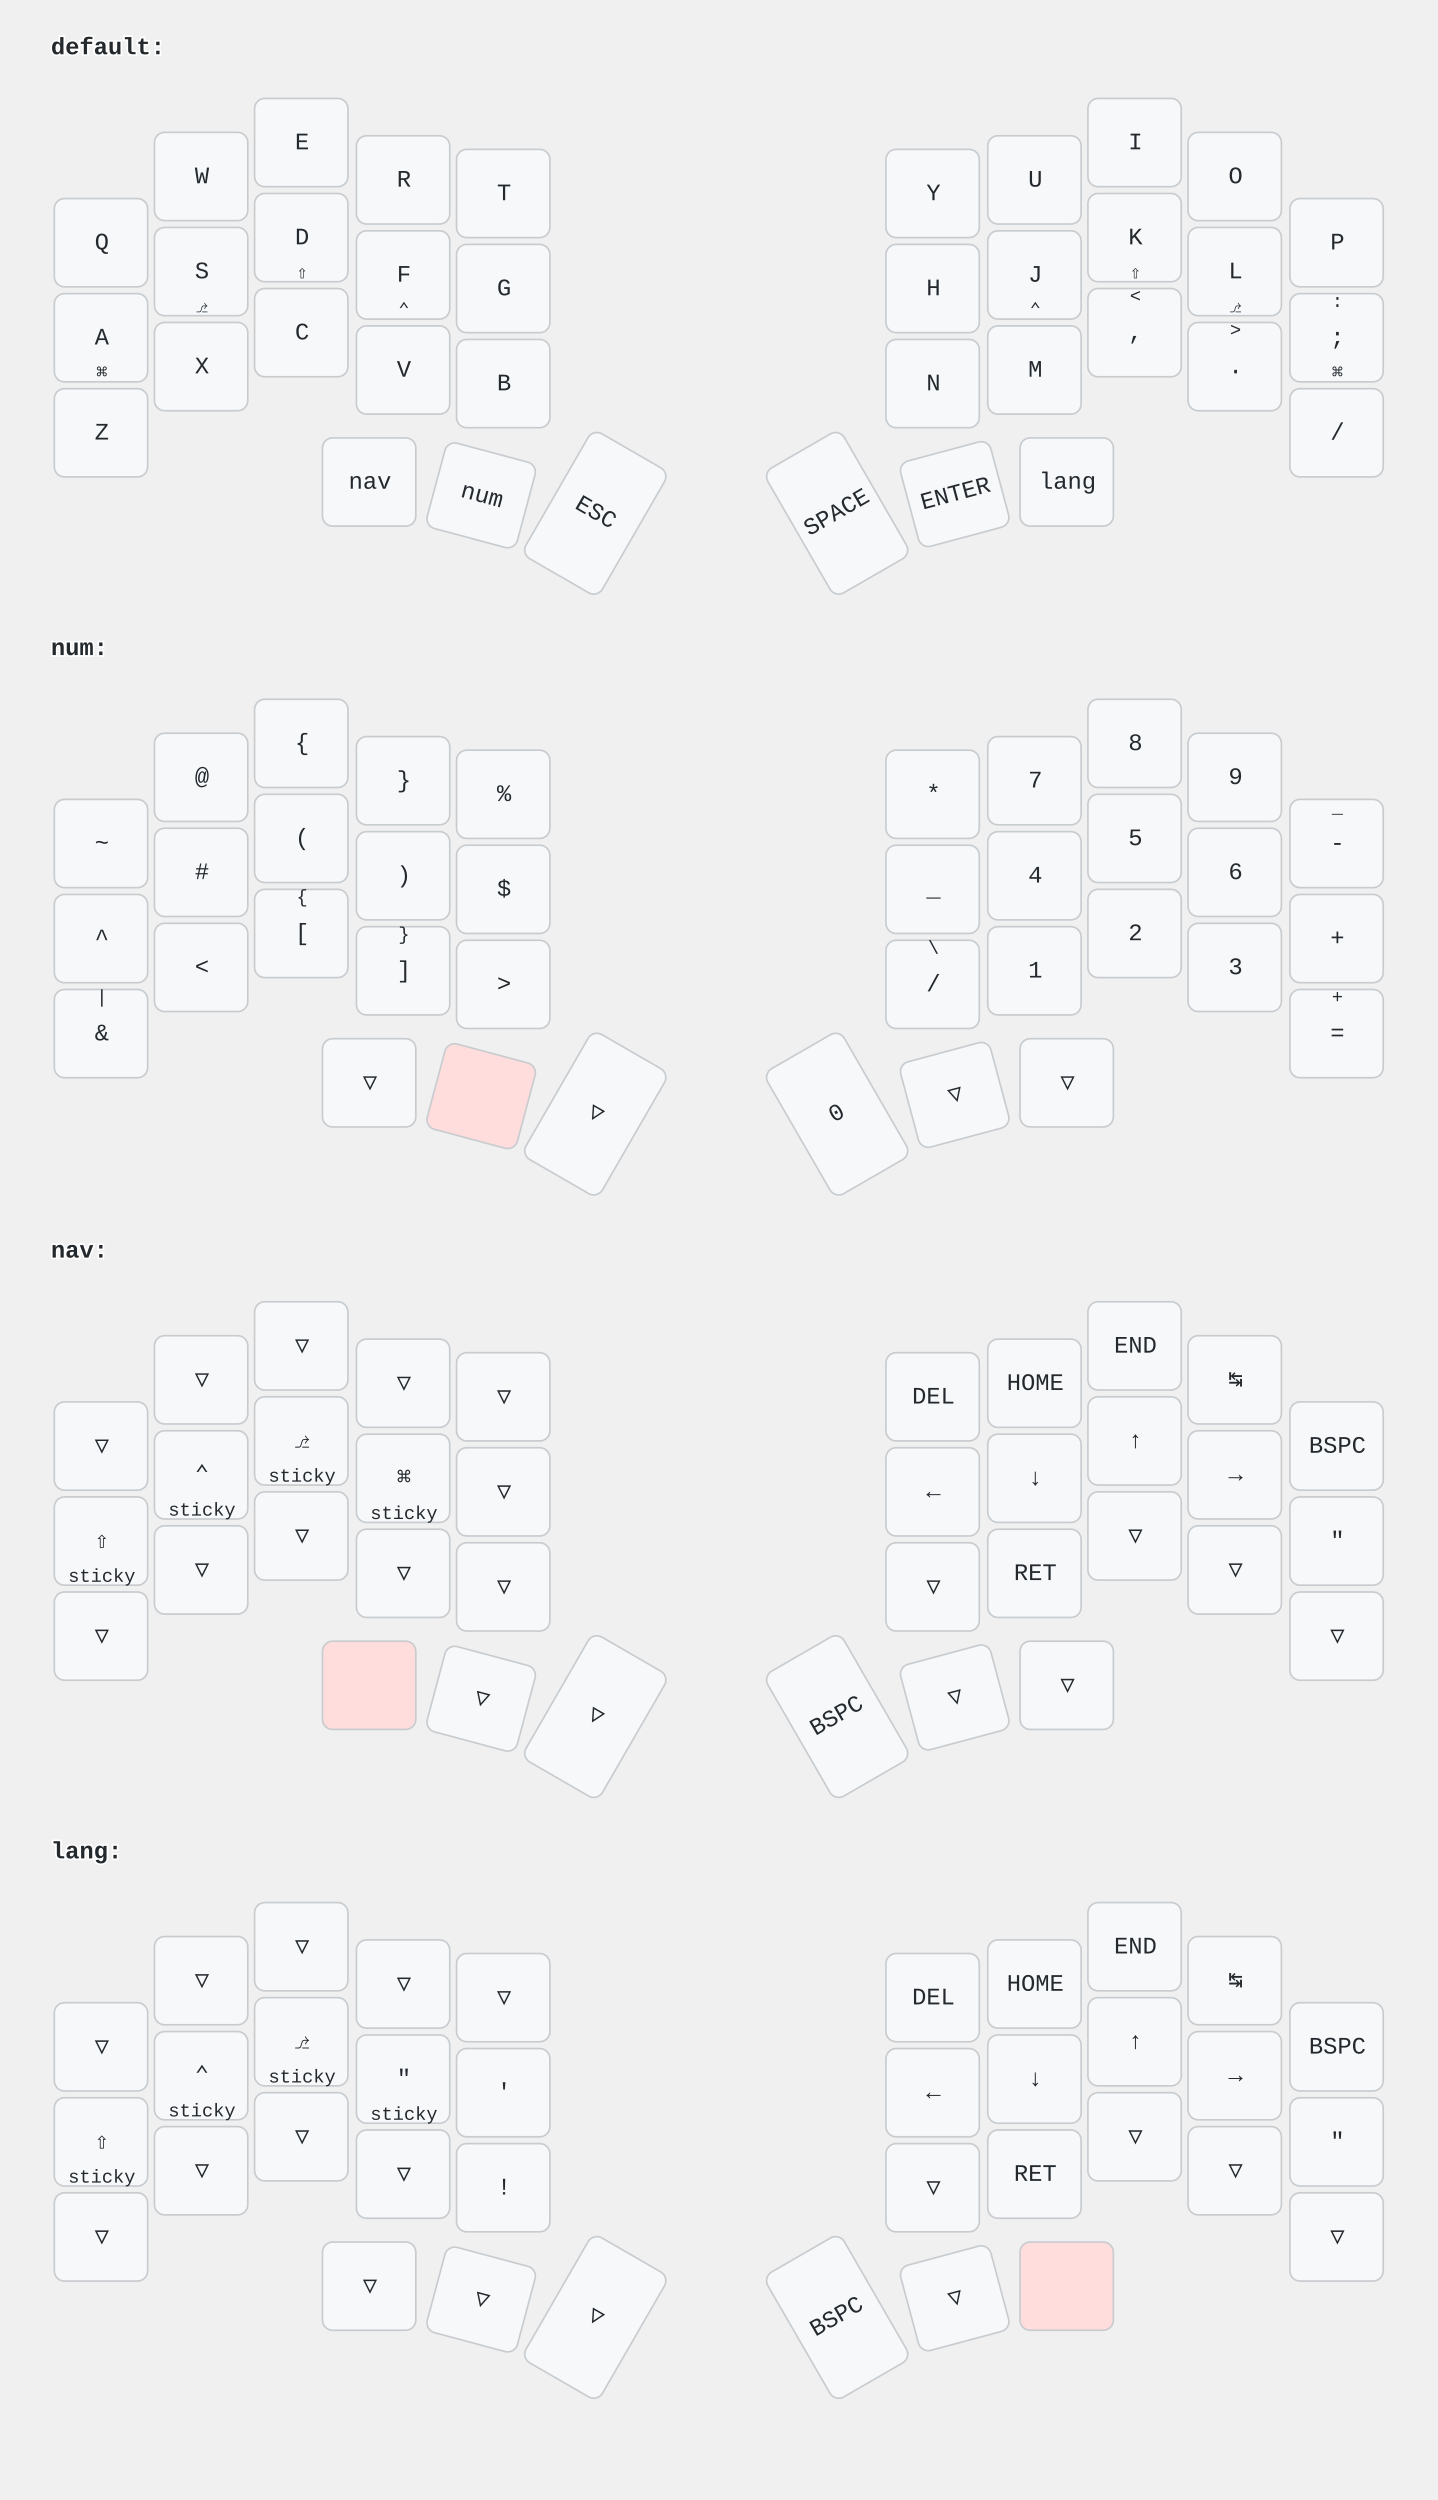
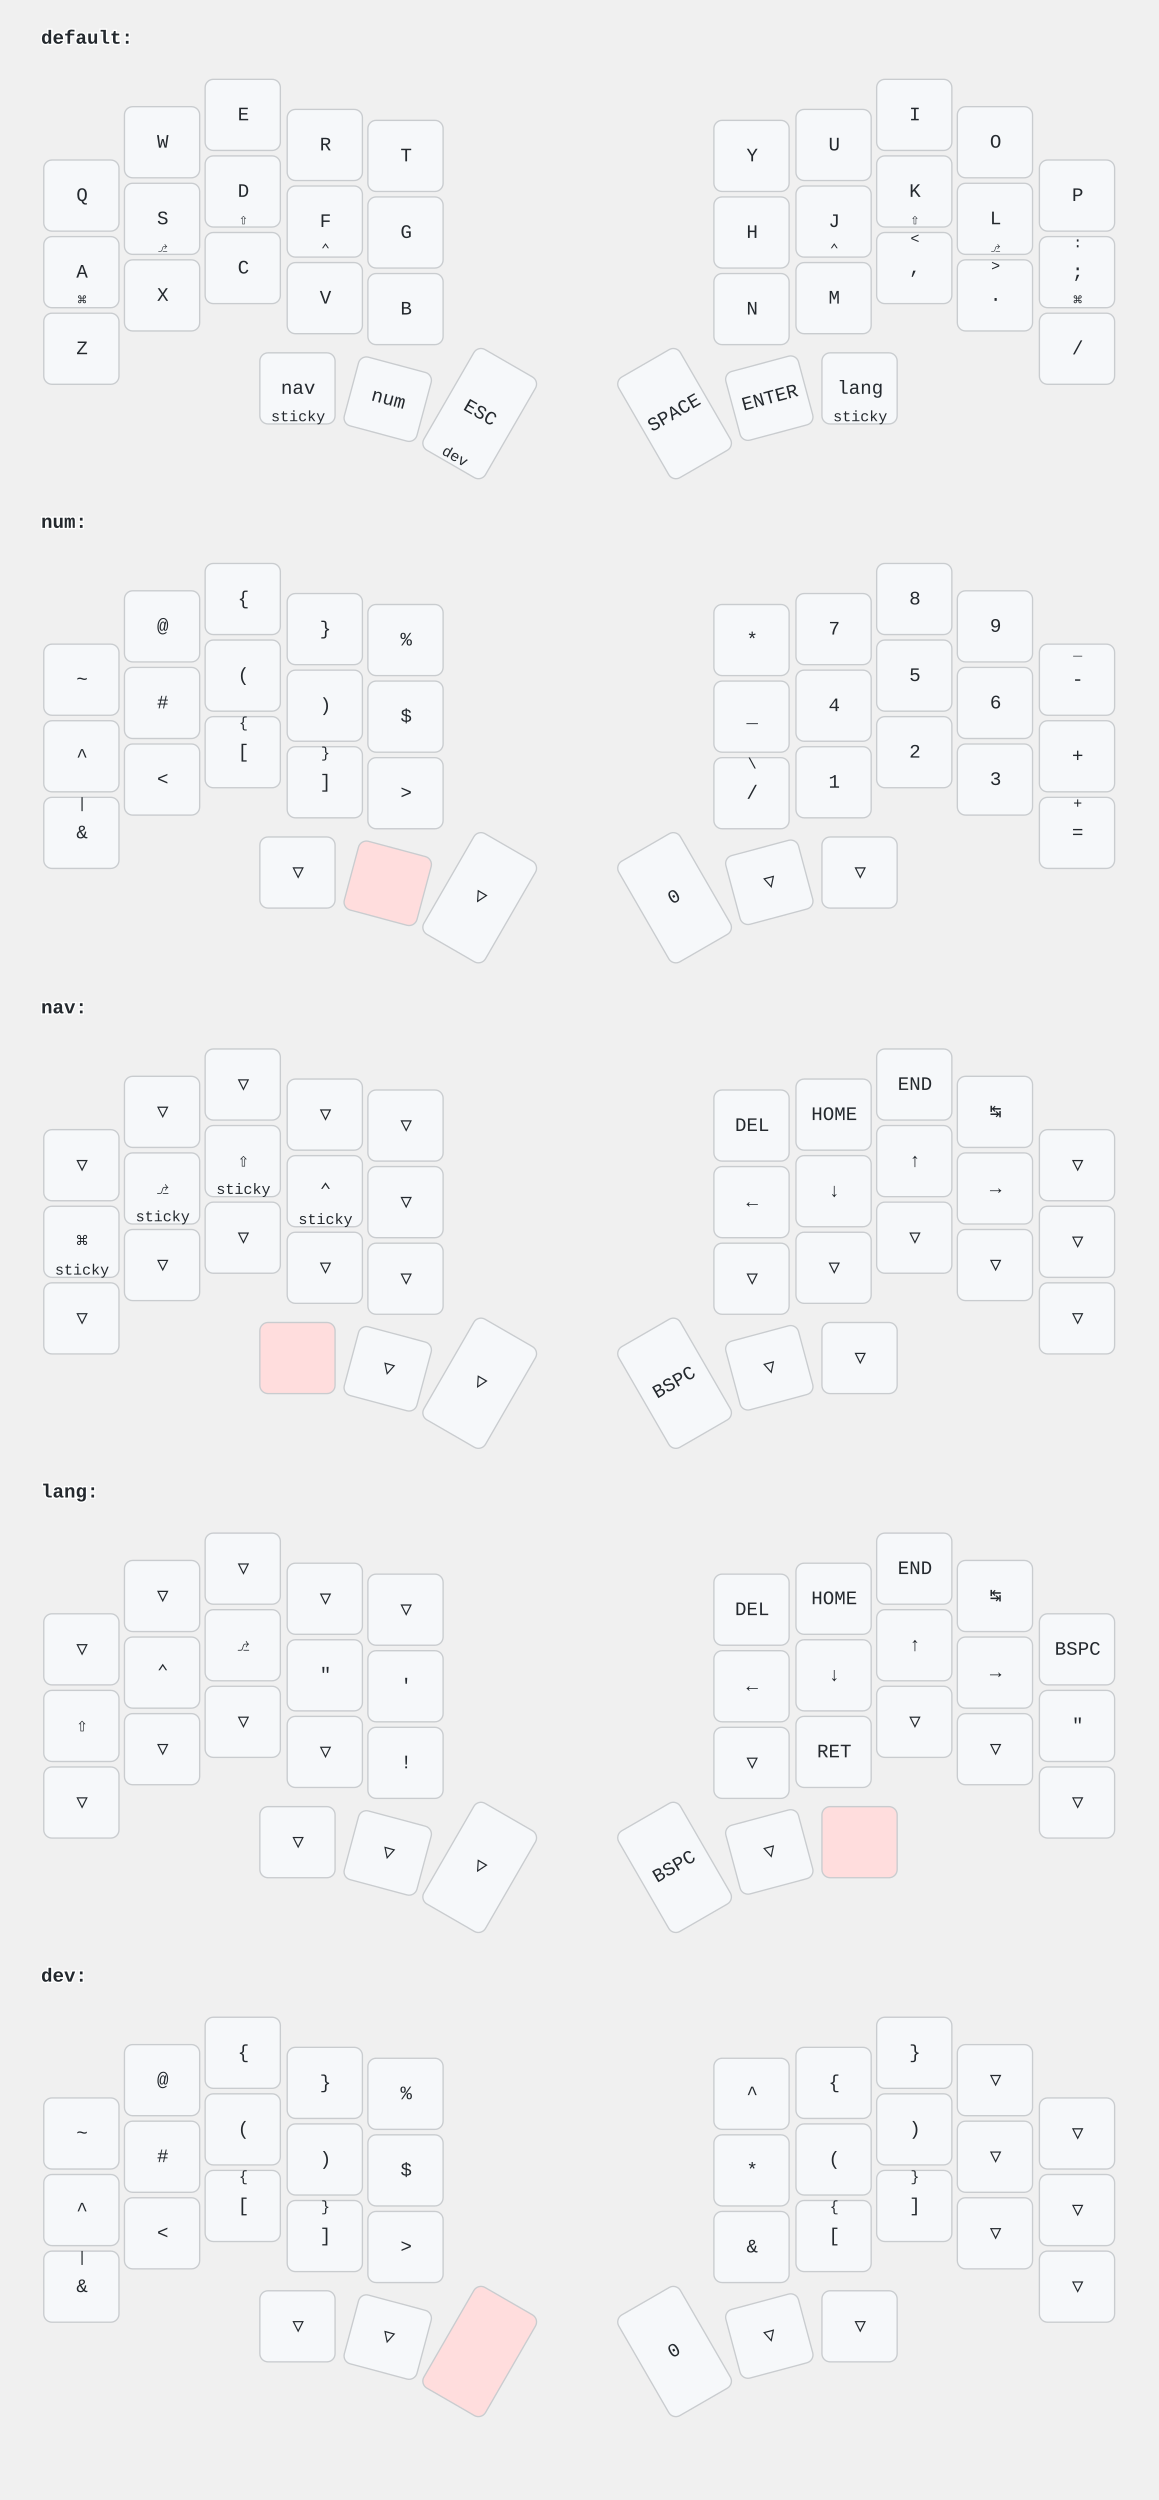
- <svg xmlns="http://www.w3.org/2000/svg" width="847" height="1473" viewBox="0 0 847 1473" class="keymap">
+ <svg xmlns="http://www.w3.org/2000/svg" width="847" height="1828" viewBox="0 0 847 1828" class="keymap">
  <style>/* font and background color specifications */
svg {
    font-family: SFMono-Regular,Consolas,Liberation Mono,Menlo,monospace;
    font-size: 14px;
    font-kerning: normal;
    text-rendering: optimizeLegibility;
    fill: #24292e;
}

/* default key styling */
rect {
    fill: #f6f8fa;
    stroke: #c9cccf;
    stroke-width: 1;
}

/* color accent for combo boxes */
rect.combo {
    fill: #cdf;
}

/* color accent for held keys */
rect.held, rect.combo.held {
    fill: #fdd;
}

/* color accent for ghost (optional) keys */
rect.ghost, rect.combo.ghost {
    fill: #ddd;
}

text {
    text-anchor: middle;
    dominant-baseline: middle;
}

/* styling for layer labels */
text.label {
    font-weight: bold;
    text-anchor: start;
    stroke: white;
    stroke-width: 2;
    paint-order: stroke;
}

/* styling for combo tap, and key hold/shifted label text */
text.combo, text.hold, text.shifted {
    font-size: 11px;
}

text.hold {
    text-anchor: middle;
    dominant-baseline: auto;
}

text.shifted {
    text-anchor: middle;
    dominant-baseline: hanging;
}

/* styling for hold/shifted label text in combo box */
text.combo.hold, text.combo.shifted {
    font-size: 8px;
}

/* styling for combo dendrons */
path {
    stroke-width: 1;
    stroke: gray;
    fill: none;
}
</style>
  <g transform="translate(30, 0)" class="layer-default">
    <text x="0" y="28" class="label" id="default">default:</text>
    <g transform="translate(0, 56)">
      <g transform="translate(30, 87)" class="key keypos-0">
        <rect rx="6" ry="6" x="-28" y="-26" width="55" height="52" class="key" />
        <text x="0" y="0" class="key tap">Q</text>
      </g>
      <g transform="translate(89, 48)" class="key keypos-1">
        <rect rx="6" ry="6" x="-28" y="-26" width="55" height="52" class="key" />
        <text x="0" y="0" class="key tap">W</text>
      </g>
      <g transform="translate(148, 28)" class="key keypos-2">
        <rect rx="6" ry="6" x="-28" y="-26" width="55" height="52" class="key" />
        <text x="0" y="0" class="key tap">E</text>
      </g>
      <g transform="translate(208, 50)" class="key keypos-3">
        <rect rx="6" ry="6" x="-28" y="-26" width="55" height="52" class="key" />
        <text x="0" y="0" class="key tap">R</text>
      </g>
      <g transform="translate(267, 58)" class="key keypos-4">
        <rect rx="6" ry="6" x="-28" y="-26" width="55" height="52" class="key" />
        <text x="0" y="0" class="key tap">T</text>
      </g>
      <g transform="translate(520, 58)" class="key keypos-5">
        <rect rx="6" ry="6" x="-28" y="-26" width="55" height="52" class="key" />
        <text x="0" y="0" class="key tap">Y</text>
      </g>
      <g transform="translate(580, 50)" class="key keypos-6">
        <rect rx="6" ry="6" x="-28" y="-26" width="55" height="52" class="key" />
        <text x="0" y="0" class="key tap">U</text>
      </g>
      <g transform="translate(639, 28)" class="key keypos-7">
        <rect rx="6" ry="6" x="-28" y="-26" width="55" height="52" class="key" />
        <text x="0" y="0" class="key tap">I</text>
      </g>
      <g transform="translate(698, 48)" class="key keypos-8">
        <rect rx="6" ry="6" x="-28" y="-26" width="55" height="52" class="key" />
        <text x="0" y="0" class="key tap">O</text>
      </g>
      <g transform="translate(758, 87)" class="key keypos-9">
        <rect rx="6" ry="6" x="-28" y="-26" width="55" height="52" class="key" />
        <text x="0" y="0" class="key tap">P</text>
      </g>
      <g transform="translate(30, 143)" class="key keypos-10">
        <rect rx="6" ry="6" x="-28" y="-26" width="55" height="52" class="key" />
        <text x="0" y="0" class="key tap">A</text>
        <text x="0" y="24" class="key hold">⌘</text>
      </g>
      <g transform="translate(89, 104)" class="key keypos-11">
        <rect rx="6" ry="6" x="-28" y="-26" width="55" height="52" class="key" />
        <text x="0" y="0" class="key tap">S</text>
        <text x="0" y="24" class="key hold">⎇</text>
      </g>
      <g transform="translate(148, 84)" class="key keypos-12">
        <rect rx="6" ry="6" x="-28" y="-26" width="55" height="52" class="key" />
        <text x="0" y="0" class="key tap">D</text>
        <text x="0" y="24" class="key hold">⇧</text>
      </g>
      <g transform="translate(208, 106)" class="key keypos-13">
        <rect rx="6" ry="6" x="-28" y="-26" width="55" height="52" class="key" />
        <text x="0" y="0" class="key tap">F</text>
        <text x="0" y="24" class="key hold">⌃</text>
      </g>
      <g transform="translate(267, 114)" class="key keypos-14">
        <rect rx="6" ry="6" x="-28" y="-26" width="55" height="52" class="key" />
        <text x="0" y="0" class="key tap">G</text>
      </g>
      <g transform="translate(520, 114)" class="key keypos-15">
        <rect rx="6" ry="6" x="-28" y="-26" width="55" height="52" class="key" />
        <text x="0" y="0" class="key tap">H</text>
      </g>
      <g transform="translate(580, 106)" class="key keypos-16">
        <rect rx="6" ry="6" x="-28" y="-26" width="55" height="52" class="key" />
        <text x="0" y="0" class="key tap">J</text>
        <text x="0" y="24" class="key hold">⌃</text>
      </g>
      <g transform="translate(639, 84)" class="key keypos-17">
        <rect rx="6" ry="6" x="-28" y="-26" width="55" height="52" class="key" />
        <text x="0" y="0" class="key tap">K</text>
        <text x="0" y="24" class="key hold">⇧</text>
      </g>
      <g transform="translate(698, 104)" class="key keypos-18">
        <rect rx="6" ry="6" x="-28" y="-26" width="55" height="52" class="key" />
        <text x="0" y="0" class="key tap">L</text>
        <text x="0" y="24" class="key hold">⎇</text>
      </g>
      <g transform="translate(758, 143)" class="key keypos-19">
        <rect rx="6" ry="6" x="-28" y="-26" width="55" height="52" class="key" />
        <text x="0" y="0" class="key tap">;</text>
        <text x="0" y="24" class="key hold">⌘</text>
        <text x="0" y="-24" class="key shifted">:</text>
      </g>
      <g transform="translate(30, 199)" class="key keypos-20">
        <rect rx="6" ry="6" x="-28" y="-26" width="55" height="52" class="key" />
        <text x="0" y="0" class="key tap">Z</text>
      </g>
      <g transform="translate(89, 160)" class="key keypos-21">
        <rect rx="6" ry="6" x="-28" y="-26" width="55" height="52" class="key" />
        <text x="0" y="0" class="key tap">X</text>
      </g>
      <g transform="translate(148, 140)" class="key keypos-22">
        <rect rx="6" ry="6" x="-28" y="-26" width="55" height="52" class="key" />
        <text x="0" y="0" class="key tap">C</text>
      </g>
      <g transform="translate(208, 162)" class="key keypos-23">
        <rect rx="6" ry="6" x="-28" y="-26" width="55" height="52" class="key" />
        <text x="0" y="0" class="key tap">V</text>
      </g>
      <g transform="translate(267, 170)" class="key keypos-24">
        <rect rx="6" ry="6" x="-28" y="-26" width="55" height="52" class="key" />
        <text x="0" y="0" class="key tap">B</text>
      </g>
      <g transform="translate(520, 170)" class="key keypos-25">
        <rect rx="6" ry="6" x="-28" y="-26" width="55" height="52" class="key" />
        <text x="0" y="0" class="key tap">N</text>
      </g>
      <g transform="translate(580, 162)" class="key keypos-26">
        <rect rx="6" ry="6" x="-28" y="-26" width="55" height="52" class="key" />
        <text x="0" y="0" class="key tap">M</text>
      </g>
      <g transform="translate(639, 140)" class="key keypos-27">
        <rect rx="6" ry="6" x="-28" y="-26" width="55" height="52" class="key" />
        <text x="0" y="0" class="key tap">,</text>
        <text x="0" y="-24" class="key shifted">&lt;</text>
      </g>
      <g transform="translate(698, 160)" class="key keypos-28">
        <rect rx="6" ry="6" x="-28" y="-26" width="55" height="52" class="key" />
        <text x="0" y="0" class="key tap">.</text>
        <text x="0" y="-24" class="key shifted">&gt;</text>
      </g>
      <g transform="translate(758, 199)" class="key keypos-29">
        <rect rx="6" ry="6" x="-28" y="-26" width="55" height="52" class="key" />
        <text x="0" y="0" class="key tap">/</text>
      </g>
      <g transform="translate(188, 228)" class="key keypos-30">
        <rect rx="6" ry="6" x="-28" y="-26" width="55" height="52" class="key" />
        <a href="#nav">
          <text x="0" y="0" class="key tap layer-activator">nav</text>
        </a>
+         <text x="0" y="24" class="key hold">sticky</text>
      </g>
      <g transform="translate(254, 236) rotate(15.0)" class="key keypos-31">
        <rect rx="6" ry="6" x="-28" y="-26" width="55" height="52" class="key" />
        <a href="#num">
          <text x="0" y="0" class="key tap layer-activator">num</text>
        </a>
      </g>
      <g transform="translate(321, 246) rotate(30.0)" class="key keypos-32">
        <rect rx="6" ry="6" x="-26" y="-42" width="52" height="85" class="key" />
        <text x="0" y="0" class="key tap">ESC</text>
+         <a href="#dev">
+           <text x="0" y="40" class="key hold layer-activator">dev</text>
+         </a>
      </g>
      <g transform="translate(463, 246) rotate(-30.0)" class="key keypos-33">
        <rect rx="6" ry="6" x="-26" y="-42" width="52" height="85" class="key" />
        <text x="0" y="0" class="key tap">SPACE</text>
      </g>
      <g transform="translate(533, 235) rotate(-15.0)" class="key keypos-34">
        <rect rx="6" ry="6" x="-28" y="-26" width="55" height="52" class="key" />
        <text x="0" y="0" class="key tap">ENTER</text>
      </g>
      <g transform="translate(599, 228)" class="key keypos-35">
        <rect rx="6" ry="6" x="-28" y="-26" width="55" height="52" class="key" />
        <a href="#lang">
          <text x="0" y="0" class="key tap layer-activator">lang</text>
        </a>
+         <text x="0" y="24" class="key hold">sticky</text>
      </g>
    </g>
  </g>
  <g transform="translate(30, 354)" class="layer-num">
    <text x="0" y="28" class="label" id="num">num:</text>
    <g transform="translate(0, 56)">
      <g transform="translate(30, 87)" class="key keypos-0">
        <rect rx="6" ry="6" x="-28" y="-26" width="55" height="52" class="key" />
        <text x="0" y="0" class="key tap">~</text>
      </g>
      <g transform="translate(89, 48)" class="key keypos-1">
        <rect rx="6" ry="6" x="-28" y="-26" width="55" height="52" class="key" />
        <text x="0" y="0" class="key tap">@</text>
      </g>
      <g transform="translate(148, 28)" class="key keypos-2">
        <rect rx="6" ry="6" x="-28" y="-26" width="55" height="52" class="key" />
        <text x="0" y="0" class="key tap">{</text>
      </g>
      <g transform="translate(208, 50)" class="key keypos-3">
        <rect rx="6" ry="6" x="-28" y="-26" width="55" height="52" class="key" />
        <text x="0" y="0" class="key tap">}</text>
      </g>
      <g transform="translate(267, 58)" class="key keypos-4">
        <rect rx="6" ry="6" x="-28" y="-26" width="55" height="52" class="key" />
        <text x="0" y="0" class="key tap">%</text>
      </g>
      <g transform="translate(520, 58)" class="key keypos-5">
        <rect rx="6" ry="6" x="-28" y="-26" width="55" height="52" class="key" />
        <text x="0" y="0" class="key tap">*</text>
      </g>
      <g transform="translate(580, 50)" class="key keypos-6">
        <rect rx="6" ry="6" x="-28" y="-26" width="55" height="52" class="key" />
        <text x="0" y="0" class="key tap">7</text>
      </g>
      <g transform="translate(639, 28)" class="key keypos-7">
        <rect rx="6" ry="6" x="-28" y="-26" width="55" height="52" class="key" />
        <text x="0" y="0" class="key tap">8</text>
      </g>
      <g transform="translate(698, 48)" class="key keypos-8">
        <rect rx="6" ry="6" x="-28" y="-26" width="55" height="52" class="key" />
        <text x="0" y="0" class="key tap">9</text>
      </g>
      <g transform="translate(758, 87)" class="key keypos-9">
        <rect rx="6" ry="6" x="-28" y="-26" width="55" height="52" class="key" />
        <text x="0" y="0" class="key tap">-</text>
        <text x="0" y="-24" class="key shifted">_</text>
      </g>
      <g transform="translate(30, 143)" class="key keypos-10">
        <rect rx="6" ry="6" x="-28" y="-26" width="55" height="52" class="key" />
        <text x="0" y="0" class="key tap">^</text>
      </g>
      <g transform="translate(89, 104)" class="key keypos-11">
        <rect rx="6" ry="6" x="-28" y="-26" width="55" height="52" class="key" />
        <text x="0" y="0" class="key tap">#</text>
      </g>
      <g transform="translate(148, 84)" class="key keypos-12">
        <rect rx="6" ry="6" x="-28" y="-26" width="55" height="52" class="key" />
        <text x="0" y="0" class="key tap">(</text>
      </g>
      <g transform="translate(208, 106)" class="key keypos-13">
        <rect rx="6" ry="6" x="-28" y="-26" width="55" height="52" class="key" />
        <text x="0" y="0" class="key tap">)</text>
      </g>
      <g transform="translate(267, 114)" class="key keypos-14">
        <rect rx="6" ry="6" x="-28" y="-26" width="55" height="52" class="key" />
        <text x="0" y="0" class="key tap">$</text>
      </g>
      <g transform="translate(520, 114)" class="key keypos-15">
        <rect rx="6" ry="6" x="-28" y="-26" width="55" height="52" class="key" />
        <text x="0" y="0" class="key tap">_</text>
      </g>
      <g transform="translate(580, 106)" class="key keypos-16">
        <rect rx="6" ry="6" x="-28" y="-26" width="55" height="52" class="key" />
        <text x="0" y="0" class="key tap">4</text>
      </g>
      <g transform="translate(639, 84)" class="key keypos-17">
        <rect rx="6" ry="6" x="-28" y="-26" width="55" height="52" class="key" />
        <text x="0" y="0" class="key tap">5</text>
      </g>
      <g transform="translate(698, 104)" class="key keypos-18">
        <rect rx="6" ry="6" x="-28" y="-26" width="55" height="52" class="key" />
        <text x="0" y="0" class="key tap">6</text>
      </g>
      <g transform="translate(758, 143)" class="key keypos-19">
        <rect rx="6" ry="6" x="-28" y="-26" width="55" height="52" class="key" />
        <text x="0" y="0" class="key tap">+</text>
      </g>
      <g transform="translate(30, 199)" class="key keypos-20">
        <rect rx="6" ry="6" x="-28" y="-26" width="55" height="52" class="key" />
        <text x="0" y="0" class="key tap">&amp;</text>
        <text x="0" y="-24" class="key shifted">|</text>
      </g>
      <g transform="translate(89, 160)" class="key keypos-21">
        <rect rx="6" ry="6" x="-28" y="-26" width="55" height="52" class="key" />
        <text x="0" y="0" class="key tap">&lt;</text>
      </g>
      <g transform="translate(148, 140)" class="key keypos-22">
        <rect rx="6" ry="6" x="-28" y="-26" width="55" height="52" class="key" />
        <text x="0" y="0" class="key tap">[</text>
        <text x="0" y="-24" class="key shifted">{</text>
      </g>
      <g transform="translate(208, 162)" class="key keypos-23">
        <rect rx="6" ry="6" x="-28" y="-26" width="55" height="52" class="key" />
        <text x="0" y="0" class="key tap">]</text>
        <text x="0" y="-24" class="key shifted">}</text>
      </g>
      <g transform="translate(267, 170)" class="key keypos-24">
        <rect rx="6" ry="6" x="-28" y="-26" width="55" height="52" class="key" />
        <text x="0" y="0" class="key tap">&gt;</text>
      </g>
      <g transform="translate(520, 170)" class="key keypos-25">
        <rect rx="6" ry="6" x="-28" y="-26" width="55" height="52" class="key" />
        <text x="0" y="0" class="key tap">/</text>
        <text x="0" y="-24" class="key shifted">\</text>
      </g>
      <g transform="translate(580, 162)" class="key keypos-26">
        <rect rx="6" ry="6" x="-28" y="-26" width="55" height="52" class="key" />
        <text x="0" y="0" class="key tap">1</text>
      </g>
      <g transform="translate(639, 140)" class="key keypos-27">
        <rect rx="6" ry="6" x="-28" y="-26" width="55" height="52" class="key" />
        <text x="0" y="0" class="key tap">2</text>
      </g>
      <g transform="translate(698, 160)" class="key keypos-28">
        <rect rx="6" ry="6" x="-28" y="-26" width="55" height="52" class="key" />
        <text x="0" y="0" class="key tap">3</text>
      </g>
      <g transform="translate(758, 199)" class="key keypos-29">
        <rect rx="6" ry="6" x="-28" y="-26" width="55" height="52" class="key" />
        <text x="0" y="0" class="key tap">=</text>
        <text x="0" y="-24" class="key shifted">+</text>
      </g>
      <g transform="translate(188, 228)" class="key trans keypos-30">
        <rect rx="6" ry="6" x="-28" y="-26" width="55" height="52" class="key trans" />
        <text x="0" y="0" class="key trans tap">▽</text>
      </g>
      <g transform="translate(254, 236) rotate(15.0)" class="key held keypos-31">
        <rect rx="6" ry="6" x="-28" y="-26" width="55" height="52" class="key held" />
      </g>
      <g transform="translate(321, 246) rotate(30.0)" class="key trans keypos-32">
        <rect rx="6" ry="6" x="-26" y="-42" width="52" height="85" class="key trans" />
        <text x="0" y="0" class="key trans tap">▽</text>
      </g>
      <g transform="translate(463, 246) rotate(-30.0)" class="key keypos-33">
        <rect rx="6" ry="6" x="-26" y="-42" width="52" height="85" class="key" />
        <text x="0" y="0" class="key tap">0</text>
      </g>
      <g transform="translate(533, 235) rotate(-15.0)" class="key trans keypos-34">
        <rect rx="6" ry="6" x="-28" y="-26" width="55" height="52" class="key trans" />
        <text x="0" y="0" class="key trans tap">▽</text>
      </g>
      <g transform="translate(599, 228)" class="key trans keypos-35">
        <rect rx="6" ry="6" x="-28" y="-26" width="55" height="52" class="key trans" />
        <text x="0" y="0" class="key trans tap">▽</text>
      </g>
    </g>
  </g>
  <g transform="translate(30, 709)" class="layer-nav">
    <text x="0" y="28" class="label" id="nav">nav:</text>
    <g transform="translate(0, 56)">
      <g transform="translate(30, 87)" class="key trans keypos-0">
        <rect rx="6" ry="6" x="-28" y="-26" width="55" height="52" class="key trans" />
        <text x="0" y="0" class="key trans tap">▽</text>
      </g>
      <g transform="translate(89, 48)" class="key trans keypos-1">
        <rect rx="6" ry="6" x="-28" y="-26" width="55" height="52" class="key trans" />
        <text x="0" y="0" class="key trans tap">▽</text>
      </g>
      <g transform="translate(148, 28)" class="key trans keypos-2">
        <rect rx="6" ry="6" x="-28" y="-26" width="55" height="52" class="key trans" />
        <text x="0" y="0" class="key trans tap">▽</text>
      </g>
      <g transform="translate(208, 50)" class="key trans keypos-3">
        <rect rx="6" ry="6" x="-28" y="-26" width="55" height="52" class="key trans" />
        <text x="0" y="0" class="key trans tap">▽</text>
      </g>
      <g transform="translate(267, 58)" class="key trans keypos-4">
        <rect rx="6" ry="6" x="-28" y="-26" width="55" height="52" class="key trans" />
        <text x="0" y="0" class="key trans tap">▽</text>
      </g>
      <g transform="translate(520, 58)" class="key keypos-5">
        <rect rx="6" ry="6" x="-28" y="-26" width="55" height="52" class="key" />
        <text x="0" y="0" class="key tap">DEL</text>
      </g>
      <g transform="translate(580, 50)" class="key keypos-6">
        <rect rx="6" ry="6" x="-28" y="-26" width="55" height="52" class="key" />
        <text x="0" y="0" class="key tap">HOME</text>
      </g>
      <g transform="translate(639, 28)" class="key keypos-7">
        <rect rx="6" ry="6" x="-28" y="-26" width="55" height="52" class="key" />
        <text x="0" y="0" class="key tap">END</text>
      </g>
      <g transform="translate(698, 48)" class="key keypos-8">
        <rect rx="6" ry="6" x="-28" y="-26" width="55" height="52" class="key" />
        <text x="0" y="0" class="key tap">↹</text>
      </g>
-       <g transform="translate(758, 87)" class="key keypos-9">
-         <rect rx="6" ry="6" x="-28" y="-26" width="55" height="52" class="key" />
-         <text x="0" y="0" class="key tap">BSPC</text>
+       <g transform="translate(758, 87)" class="key trans keypos-9">
+         <rect rx="6" ry="6" x="-28" y="-26" width="55" height="52" class="key trans" />
+         <text x="0" y="0" class="key trans tap">▽</text>
      </g>
      <g transform="translate(30, 143)" class="key keypos-10">
+         <rect rx="6" ry="6" x="-28" y="-26" width="55" height="52" class="key" />
+         <text x="0" y="0" class="key tap">⌘</text>
+         <text x="0" y="24" class="key hold">sticky</text>
+       </g>
+       <g transform="translate(89, 104)" class="key keypos-11">
+         <rect rx="6" ry="6" x="-28" y="-26" width="55" height="52" class="key" />
+         <text x="0" y="0" class="key tap">⎇</text>
+         <text x="0" y="24" class="key hold">sticky</text>
+       </g>
+       <g transform="translate(148, 84)" class="key keypos-12">
        <rect rx="6" ry="6" x="-28" y="-26" width="55" height="52" class="key" />
        <text x="0" y="0" class="key tap">⇧</text>
        <text x="0" y="24" class="key hold">sticky</text>
      </g>
-       <g transform="translate(89, 104)" class="key keypos-11">
+       <g transform="translate(208, 106)" class="key keypos-13">
        <rect rx="6" ry="6" x="-28" y="-26" width="55" height="52" class="key" />
        <text x="0" y="0" class="key tap">⌃</text>
        <text x="0" y="24" class="key hold">sticky</text>
      </g>
-       <g transform="translate(148, 84)" class="key keypos-12">
-         <rect rx="6" ry="6" x="-28" y="-26" width="55" height="52" class="key" />
-         <text x="0" y="0" class="key tap">⎇</text>
-         <text x="0" y="24" class="key hold">sticky</text>
-       </g>
-       <g transform="translate(208, 106)" class="key keypos-13">
-         <rect rx="6" ry="6" x="-28" y="-26" width="55" height="52" class="key" />
-         <text x="0" y="0" class="key tap">⌘</text>
-         <text x="0" y="24" class="key hold">sticky</text>
-       </g>
      <g transform="translate(267, 114)" class="key trans keypos-14">
        <rect rx="6" ry="6" x="-28" y="-26" width="55" height="52" class="key trans" />
        <text x="0" y="0" class="key trans tap">▽</text>
      </g>
      <g transform="translate(520, 114)" class="key keypos-15">
        <rect rx="6" ry="6" x="-28" y="-26" width="55" height="52" class="key" />
        <text x="0" y="0" class="key tap">←</text>
      </g>
      <g transform="translate(580, 106)" class="key keypos-16">
        <rect rx="6" ry="6" x="-28" y="-26" width="55" height="52" class="key" />
        <text x="0" y="0" class="key tap">↓</text>
      </g>
      <g transform="translate(639, 84)" class="key keypos-17">
        <rect rx="6" ry="6" x="-28" y="-26" width="55" height="52" class="key" />
        <text x="0" y="0" class="key tap">↑</text>
      </g>
      <g transform="translate(698, 104)" class="key keypos-18">
        <rect rx="6" ry="6" x="-28" y="-26" width="55" height="52" class="key" />
        <text x="0" y="0" class="key tap">→</text>
      </g>
-       <g transform="translate(758, 143)" class="key keypos-19">
-         <rect rx="6" ry="6" x="-28" y="-26" width="55" height="52" class="key" />
-         <text x="0" y="0" class="key tap">"</text>
+       <g transform="translate(758, 143)" class="key trans keypos-19">
+         <rect rx="6" ry="6" x="-28" y="-26" width="55" height="52" class="key trans" />
+         <text x="0" y="0" class="key trans tap">▽</text>
      </g>
      <g transform="translate(30, 199)" class="key trans keypos-20">
        <rect rx="6" ry="6" x="-28" y="-26" width="55" height="52" class="key trans" />
        <text x="0" y="0" class="key trans tap">▽</text>
      </g>
      <g transform="translate(89, 160)" class="key trans keypos-21">
        <rect rx="6" ry="6" x="-28" y="-26" width="55" height="52" class="key trans" />
        <text x="0" y="0" class="key trans tap">▽</text>
      </g>
      <g transform="translate(148, 140)" class="key trans keypos-22">
        <rect rx="6" ry="6" x="-28" y="-26" width="55" height="52" class="key trans" />
        <text x="0" y="0" class="key trans tap">▽</text>
      </g>
      <g transform="translate(208, 162)" class="key trans keypos-23">
        <rect rx="6" ry="6" x="-28" y="-26" width="55" height="52" class="key trans" />
        <text x="0" y="0" class="key trans tap">▽</text>
      </g>
      <g transform="translate(267, 170)" class="key trans keypos-24">
        <rect rx="6" ry="6" x="-28" y="-26" width="55" height="52" class="key trans" />
        <text x="0" y="0" class="key trans tap">▽</text>
      </g>
      <g transform="translate(520, 170)" class="key trans keypos-25">
        <rect rx="6" ry="6" x="-28" y="-26" width="55" height="52" class="key trans" />
        <text x="0" y="0" class="key trans tap">▽</text>
      </g>
-       <g transform="translate(580, 162)" class="key keypos-26">
-         <rect rx="6" ry="6" x="-28" y="-26" width="55" height="52" class="key" />
-         <text x="0" y="0" class="key tap">RET</text>
+       <g transform="translate(580, 162)" class="key trans keypos-26">
+         <rect rx="6" ry="6" x="-28" y="-26" width="55" height="52" class="key trans" />
+         <text x="0" y="0" class="key trans tap">▽</text>
      </g>
      <g transform="translate(639, 140)" class="key trans keypos-27">
        <rect rx="6" ry="6" x="-28" y="-26" width="55" height="52" class="key trans" />
        <text x="0" y="0" class="key trans tap">▽</text>
      </g>
      <g transform="translate(698, 160)" class="key trans keypos-28">
        <rect rx="6" ry="6" x="-28" y="-26" width="55" height="52" class="key trans" />
        <text x="0" y="0" class="key trans tap">▽</text>
      </g>
      <g transform="translate(758, 199)" class="key trans keypos-29">
        <rect rx="6" ry="6" x="-28" y="-26" width="55" height="52" class="key trans" />
        <text x="0" y="0" class="key trans tap">▽</text>
      </g>
      <g transform="translate(188, 228)" class="key held keypos-30">
        <rect rx="6" ry="6" x="-28" y="-26" width="55" height="52" class="key held" />
      </g>
      <g transform="translate(254, 236) rotate(15.0)" class="key trans keypos-31">
        <rect rx="6" ry="6" x="-28" y="-26" width="55" height="52" class="key trans" />
        <text x="0" y="0" class="key trans tap">▽</text>
      </g>
      <g transform="translate(321, 246) rotate(30.0)" class="key trans keypos-32">
        <rect rx="6" ry="6" x="-26" y="-42" width="52" height="85" class="key trans" />
        <text x="0" y="0" class="key trans tap">▽</text>
      </g>
      <g transform="translate(463, 246) rotate(-30.0)" class="key keypos-33">
        <rect rx="6" ry="6" x="-26" y="-42" width="52" height="85" class="key" />
        <text x="0" y="0" class="key tap">BSPC</text>
      </g>
      <g transform="translate(533, 235) rotate(-15.0)" class="key trans keypos-34">
        <rect rx="6" ry="6" x="-28" y="-26" width="55" height="52" class="key trans" />
        <text x="0" y="0" class="key trans tap">▽</text>
      </g>
      <g transform="translate(599, 228)" class="key trans keypos-35">
        <rect rx="6" ry="6" x="-28" y="-26" width="55" height="52" class="key trans" />
        <text x="0" y="0" class="key trans tap">▽</text>
      </g>
    </g>
  </g>
  <g transform="translate(30, 1063)" class="layer-lang">
    <text x="0" y="28" class="label" id="lang">lang:</text>
    <g transform="translate(0, 56)">
      <g transform="translate(30, 87)" class="key trans keypos-0">
        <rect rx="6" ry="6" x="-28" y="-26" width="55" height="52" class="key trans" />
        <text x="0" y="0" class="key trans tap">▽</text>
      </g>
      <g transform="translate(89, 48)" class="key trans keypos-1">
        <rect rx="6" ry="6" x="-28" y="-26" width="55" height="52" class="key trans" />
        <text x="0" y="0" class="key trans tap">▽</text>
      </g>
      <g transform="translate(148, 28)" class="key trans keypos-2">
        <rect rx="6" ry="6" x="-28" y="-26" width="55" height="52" class="key trans" />
        <text x="0" y="0" class="key trans tap">▽</text>
      </g>
      <g transform="translate(208, 50)" class="key trans keypos-3">
        <rect rx="6" ry="6" x="-28" y="-26" width="55" height="52" class="key trans" />
        <text x="0" y="0" class="key trans tap">▽</text>
      </g>
      <g transform="translate(267, 58)" class="key trans keypos-4">
        <rect rx="6" ry="6" x="-28" y="-26" width="55" height="52" class="key trans" />
        <text x="0" y="0" class="key trans tap">▽</text>
      </g>
      <g transform="translate(520, 58)" class="key keypos-5">
        <rect rx="6" ry="6" x="-28" y="-26" width="55" height="52" class="key" />
        <text x="0" y="0" class="key tap">DEL</text>
      </g>
      <g transform="translate(580, 50)" class="key keypos-6">
        <rect rx="6" ry="6" x="-28" y="-26" width="55" height="52" class="key" />
        <text x="0" y="0" class="key tap">HOME</text>
      </g>
      <g transform="translate(639, 28)" class="key keypos-7">
        <rect rx="6" ry="6" x="-28" y="-26" width="55" height="52" class="key" />
        <text x="0" y="0" class="key tap">END</text>
      </g>
      <g transform="translate(698, 48)" class="key keypos-8">
        <rect rx="6" ry="6" x="-28" y="-26" width="55" height="52" class="key" />
        <text x="0" y="0" class="key tap">↹</text>
      </g>
      <g transform="translate(758, 87)" class="key keypos-9">
        <rect rx="6" ry="6" x="-28" y="-26" width="55" height="52" class="key" />
        <text x="0" y="0" class="key tap">BSPC</text>
      </g>
      <g transform="translate(30, 143)" class="key keypos-10">
        <rect rx="6" ry="6" x="-28" y="-26" width="55" height="52" class="key" />
        <text x="0" y="0" class="key tap">⇧</text>
-         <text x="0" y="24" class="key hold">sticky</text>
      </g>
      <g transform="translate(89, 104)" class="key keypos-11">
        <rect rx="6" ry="6" x="-28" y="-26" width="55" height="52" class="key" />
        <text x="0" y="0" class="key tap">⌃</text>
-         <text x="0" y="24" class="key hold">sticky</text>
      </g>
      <g transform="translate(148, 84)" class="key keypos-12">
        <rect rx="6" ry="6" x="-28" y="-26" width="55" height="52" class="key" />
        <text x="0" y="0" class="key tap">⎇</text>
-         <text x="0" y="24" class="key hold">sticky</text>
      </g>
      <g transform="translate(208, 106)" class="key keypos-13">
        <rect rx="6" ry="6" x="-28" y="-26" width="55" height="52" class="key" />
        <text x="0" y="0" class="key tap">"</text>
-         <text x="0" y="24" class="key hold">sticky</text>
      </g>
      <g transform="translate(267, 114)" class="key keypos-14">
        <rect rx="6" ry="6" x="-28" y="-26" width="55" height="52" class="key" />
        <text x="0" y="0" class="key tap">'</text>
      </g>
      <g transform="translate(520, 114)" class="key keypos-15">
        <rect rx="6" ry="6" x="-28" y="-26" width="55" height="52" class="key" />
        <text x="0" y="0" class="key tap">←</text>
      </g>
      <g transform="translate(580, 106)" class="key keypos-16">
        <rect rx="6" ry="6" x="-28" y="-26" width="55" height="52" class="key" />
        <text x="0" y="0" class="key tap">↓</text>
      </g>
      <g transform="translate(639, 84)" class="key keypos-17">
        <rect rx="6" ry="6" x="-28" y="-26" width="55" height="52" class="key" />
        <text x="0" y="0" class="key tap">↑</text>
      </g>
      <g transform="translate(698, 104)" class="key keypos-18">
        <rect rx="6" ry="6" x="-28" y="-26" width="55" height="52" class="key" />
        <text x="0" y="0" class="key tap">→</text>
      </g>
      <g transform="translate(758, 143)" class="key keypos-19">
        <rect rx="6" ry="6" x="-28" y="-26" width="55" height="52" class="key" />
        <text x="0" y="0" class="key tap">"</text>
      </g>
      <g transform="translate(30, 199)" class="key trans keypos-20">
        <rect rx="6" ry="6" x="-28" y="-26" width="55" height="52" class="key trans" />
        <text x="0" y="0" class="key trans tap">▽</text>
      </g>
      <g transform="translate(89, 160)" class="key trans keypos-21">
        <rect rx="6" ry="6" x="-28" y="-26" width="55" height="52" class="key trans" />
        <text x="0" y="0" class="key trans tap">▽</text>
      </g>
      <g transform="translate(148, 140)" class="key trans keypos-22">
        <rect rx="6" ry="6" x="-28" y="-26" width="55" height="52" class="key trans" />
        <text x="0" y="0" class="key trans tap">▽</text>
      </g>
      <g transform="translate(208, 162)" class="key trans keypos-23">
        <rect rx="6" ry="6" x="-28" y="-26" width="55" height="52" class="key trans" />
        <text x="0" y="0" class="key trans tap">▽</text>
      </g>
      <g transform="translate(267, 170)" class="key keypos-24">
        <rect rx="6" ry="6" x="-28" y="-26" width="55" height="52" class="key" />
        <text x="0" y="0" class="key tap">!</text>
      </g>
      <g transform="translate(520, 170)" class="key trans keypos-25">
        <rect rx="6" ry="6" x="-28" y="-26" width="55" height="52" class="key trans" />
        <text x="0" y="0" class="key trans tap">▽</text>
      </g>
      <g transform="translate(580, 162)" class="key keypos-26">
        <rect rx="6" ry="6" x="-28" y="-26" width="55" height="52" class="key" />
        <text x="0" y="0" class="key tap">RET</text>
      </g>
      <g transform="translate(639, 140)" class="key trans keypos-27">
        <rect rx="6" ry="6" x="-28" y="-26" width="55" height="52" class="key trans" />
        <text x="0" y="0" class="key trans tap">▽</text>
      </g>
      <g transform="translate(698, 160)" class="key trans keypos-28">
        <rect rx="6" ry="6" x="-28" y="-26" width="55" height="52" class="key trans" />
        <text x="0" y="0" class="key trans tap">▽</text>
      </g>
      <g transform="translate(758, 199)" class="key trans keypos-29">
        <rect rx="6" ry="6" x="-28" y="-26" width="55" height="52" class="key trans" />
        <text x="0" y="0" class="key trans tap">▽</text>
      </g>
      <g transform="translate(188, 228)" class="key trans keypos-30">
        <rect rx="6" ry="6" x="-28" y="-26" width="55" height="52" class="key trans" />
        <text x="0" y="0" class="key trans tap">▽</text>
      </g>
      <g transform="translate(254, 236) rotate(15.0)" class="key trans keypos-31">
        <rect rx="6" ry="6" x="-28" y="-26" width="55" height="52" class="key trans" />
        <text x="0" y="0" class="key trans tap">▽</text>
      </g>
      <g transform="translate(321, 246) rotate(30.0)" class="key trans keypos-32">
        <rect rx="6" ry="6" x="-26" y="-42" width="52" height="85" class="key trans" />
        <text x="0" y="0" class="key trans tap">▽</text>
      </g>
      <g transform="translate(463, 246) rotate(-30.0)" class="key keypos-33">
        <rect rx="6" ry="6" x="-26" y="-42" width="52" height="85" class="key" />
        <text x="0" y="0" class="key tap">BSPC</text>
      </g>
      <g transform="translate(533, 235) rotate(-15.0)" class="key trans keypos-34">
        <rect rx="6" ry="6" x="-28" y="-26" width="55" height="52" class="key trans" />
        <text x="0" y="0" class="key trans tap">▽</text>
      </g>
      <g transform="translate(599, 228)" class="key held keypos-35">
        <rect rx="6" ry="6" x="-28" y="-26" width="55" height="52" class="key held" />
      </g>
    </g>
  </g>
+   <g transform="translate(30, 1417)" class="layer-dev">
+     <text x="0" y="28" class="label" id="dev">dev:</text>
+     <g transform="translate(0, 56)">
+       <g transform="translate(30, 87)" class="key keypos-0">
+         <rect rx="6" ry="6" x="-28" y="-26" width="55" height="52" class="key" />
+         <text x="0" y="0" class="key tap">~</text>
+       </g>
+       <g transform="translate(89, 48)" class="key keypos-1">
+         <rect rx="6" ry="6" x="-28" y="-26" width="55" height="52" class="key" />
+         <text x="0" y="0" class="key tap">@</text>
+       </g>
+       <g transform="translate(148, 28)" class="key keypos-2">
+         <rect rx="6" ry="6" x="-28" y="-26" width="55" height="52" class="key" />
+         <text x="0" y="0" class="key tap">{</text>
+       </g>
+       <g transform="translate(208, 50)" class="key keypos-3">
+         <rect rx="6" ry="6" x="-28" y="-26" width="55" height="52" class="key" />
+         <text x="0" y="0" class="key tap">}</text>
+       </g>
+       <g transform="translate(267, 58)" class="key keypos-4">
+         <rect rx="6" ry="6" x="-28" y="-26" width="55" height="52" class="key" />
+         <text x="0" y="0" class="key tap">%</text>
+       </g>
+       <g transform="translate(520, 58)" class="key keypos-5">
+         <rect rx="6" ry="6" x="-28" y="-26" width="55" height="52" class="key" />
+         <text x="0" y="0" class="key tap">^</text>
+       </g>
+       <g transform="translate(580, 50)" class="key keypos-6">
+         <rect rx="6" ry="6" x="-28" y="-26" width="55" height="52" class="key" />
+         <text x="0" y="0" class="key tap">{</text>
+       </g>
+       <g transform="translate(639, 28)" class="key keypos-7">
+         <rect rx="6" ry="6" x="-28" y="-26" width="55" height="52" class="key" />
+         <text x="0" y="0" class="key tap">}</text>
+       </g>
+       <g transform="translate(698, 48)" class="key trans keypos-8">
+         <rect rx="6" ry="6" x="-28" y="-26" width="55" height="52" class="key trans" />
+         <text x="0" y="0" class="key trans tap">▽</text>
+       </g>
+       <g transform="translate(758, 87)" class="key trans keypos-9">
+         <rect rx="6" ry="6" x="-28" y="-26" width="55" height="52" class="key trans" />
+         <text x="0" y="0" class="key trans tap">▽</text>
+       </g>
+       <g transform="translate(30, 143)" class="key keypos-10">
+         <rect rx="6" ry="6" x="-28" y="-26" width="55" height="52" class="key" />
+         <text x="0" y="0" class="key tap">^</text>
+       </g>
+       <g transform="translate(89, 104)" class="key keypos-11">
+         <rect rx="6" ry="6" x="-28" y="-26" width="55" height="52" class="key" />
+         <text x="0" y="0" class="key tap">#</text>
+       </g>
+       <g transform="translate(148, 84)" class="key keypos-12">
+         <rect rx="6" ry="6" x="-28" y="-26" width="55" height="52" class="key" />
+         <text x="0" y="0" class="key tap">(</text>
+       </g>
+       <g transform="translate(208, 106)" class="key keypos-13">
+         <rect rx="6" ry="6" x="-28" y="-26" width="55" height="52" class="key" />
+         <text x="0" y="0" class="key tap">)</text>
+       </g>
+       <g transform="translate(267, 114)" class="key keypos-14">
+         <rect rx="6" ry="6" x="-28" y="-26" width="55" height="52" class="key" />
+         <text x="0" y="0" class="key tap">$</text>
+       </g>
+       <g transform="translate(520, 114)" class="key keypos-15">
+         <rect rx="6" ry="6" x="-28" y="-26" width="55" height="52" class="key" />
+         <text x="0" y="0" class="key tap">*</text>
+       </g>
+       <g transform="translate(580, 106)" class="key keypos-16">
+         <rect rx="6" ry="6" x="-28" y="-26" width="55" height="52" class="key" />
+         <text x="0" y="0" class="key tap">(</text>
+       </g>
+       <g transform="translate(639, 84)" class="key keypos-17">
+         <rect rx="6" ry="6" x="-28" y="-26" width="55" height="52" class="key" />
+         <text x="0" y="0" class="key tap">)</text>
+       </g>
+       <g transform="translate(698, 104)" class="key trans keypos-18">
+         <rect rx="6" ry="6" x="-28" y="-26" width="55" height="52" class="key trans" />
+         <text x="0" y="0" class="key trans tap">▽</text>
+       </g>
+       <g transform="translate(758, 143)" class="key trans keypos-19">
+         <rect rx="6" ry="6" x="-28" y="-26" width="55" height="52" class="key trans" />
+         <text x="0" y="0" class="key trans tap">▽</text>
+       </g>
+       <g transform="translate(30, 199)" class="key keypos-20">
+         <rect rx="6" ry="6" x="-28" y="-26" width="55" height="52" class="key" />
+         <text x="0" y="0" class="key tap">&amp;</text>
+         <text x="0" y="-24" class="key shifted">|</text>
+       </g>
+       <g transform="translate(89, 160)" class="key keypos-21">
+         <rect rx="6" ry="6" x="-28" y="-26" width="55" height="52" class="key" />
+         <text x="0" y="0" class="key tap">&lt;</text>
+       </g>
+       <g transform="translate(148, 140)" class="key keypos-22">
+         <rect rx="6" ry="6" x="-28" y="-26" width="55" height="52" class="key" />
+         <text x="0" y="0" class="key tap">[</text>
+         <text x="0" y="-24" class="key shifted">{</text>
+       </g>
+       <g transform="translate(208, 162)" class="key keypos-23">
+         <rect rx="6" ry="6" x="-28" y="-26" width="55" height="52" class="key" />
+         <text x="0" y="0" class="key tap">]</text>
+         <text x="0" y="-24" class="key shifted">}</text>
+       </g>
+       <g transform="translate(267, 170)" class="key keypos-24">
+         <rect rx="6" ry="6" x="-28" y="-26" width="55" height="52" class="key" />
+         <text x="0" y="0" class="key tap">&gt;</text>
+       </g>
+       <g transform="translate(520, 170)" class="key keypos-25">
+         <rect rx="6" ry="6" x="-28" y="-26" width="55" height="52" class="key" />
+         <text x="0" y="0" class="key tap">&amp;</text>
+       </g>
+       <g transform="translate(580, 162)" class="key keypos-26">
+         <rect rx="6" ry="6" x="-28" y="-26" width="55" height="52" class="key" />
+         <text x="0" y="0" class="key tap">[</text>
+         <text x="0" y="-24" class="key shifted">{</text>
+       </g>
+       <g transform="translate(639, 140)" class="key keypos-27">
+         <rect rx="6" ry="6" x="-28" y="-26" width="55" height="52" class="key" />
+         <text x="0" y="0" class="key tap">]</text>
+         <text x="0" y="-24" class="key shifted">}</text>
+       </g>
+       <g transform="translate(698, 160)" class="key trans keypos-28">
+         <rect rx="6" ry="6" x="-28" y="-26" width="55" height="52" class="key trans" />
+         <text x="0" y="0" class="key trans tap">▽</text>
+       </g>
+       <g transform="translate(758, 199)" class="key trans keypos-29">
+         <rect rx="6" ry="6" x="-28" y="-26" width="55" height="52" class="key trans" />
+         <text x="0" y="0" class="key trans tap">▽</text>
+       </g>
+       <g transform="translate(188, 228)" class="key trans keypos-30">
+         <rect rx="6" ry="6" x="-28" y="-26" width="55" height="52" class="key trans" />
+         <text x="0" y="0" class="key trans tap">▽</text>
+       </g>
+       <g transform="translate(254, 236) rotate(15.0)" class="key trans keypos-31">
+         <rect rx="6" ry="6" x="-28" y="-26" width="55" height="52" class="key trans" />
+         <text x="0" y="0" class="key trans tap">▽</text>
+       </g>
+       <g transform="translate(321, 246) rotate(30.0)" class="key held keypos-32">
+         <rect rx="6" ry="6" x="-26" y="-42" width="52" height="85" class="key held" />
+       </g>
+       <g transform="translate(463, 246) rotate(-30.0)" class="key keypos-33">
+         <rect rx="6" ry="6" x="-26" y="-42" width="52" height="85" class="key" />
+         <text x="0" y="0" class="key tap">0</text>
+       </g>
+       <g transform="translate(533, 235) rotate(-15.0)" class="key trans keypos-34">
+         <rect rx="6" ry="6" x="-28" y="-26" width="55" height="52" class="key trans" />
+         <text x="0" y="0" class="key trans tap">▽</text>
+       </g>
+       <g transform="translate(599, 228)" class="key trans keypos-35">
+         <rect rx="6" ry="6" x="-28" y="-26" width="55" height="52" class="key trans" />
+         <text x="0" y="0" class="key trans tap">▽</text>
+       </g>
+     </g>
+   </g>
</svg>
